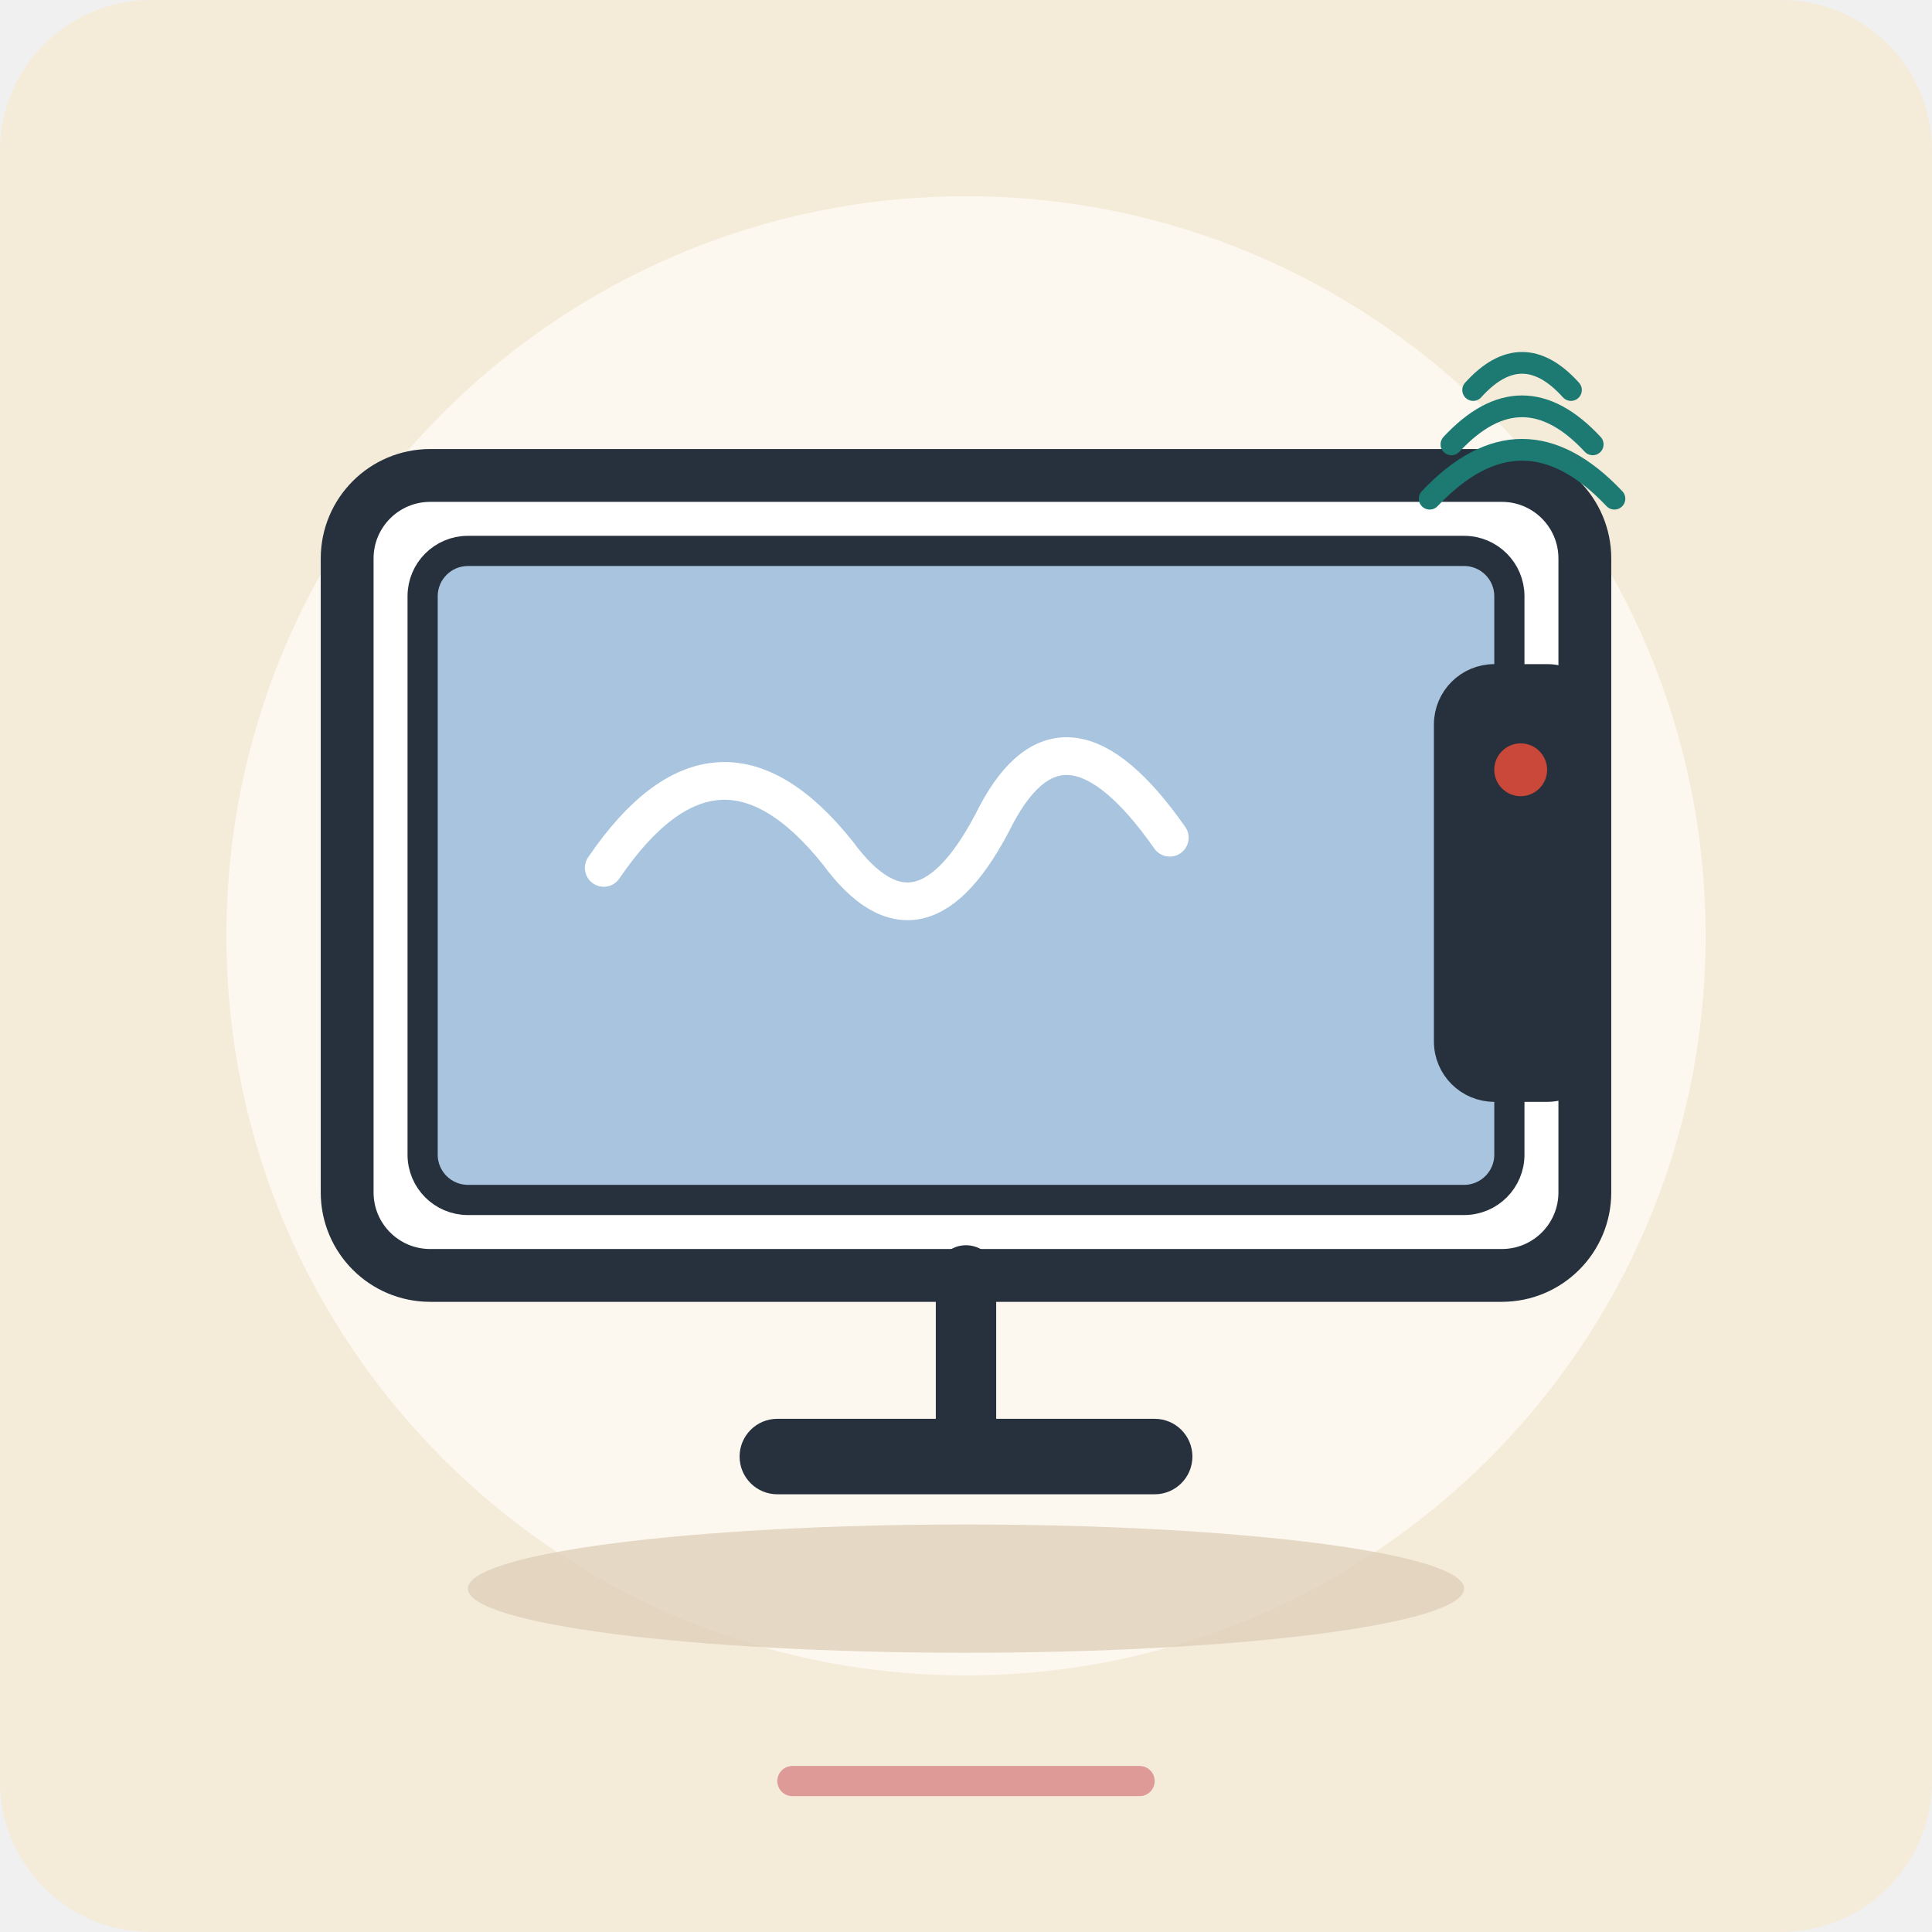
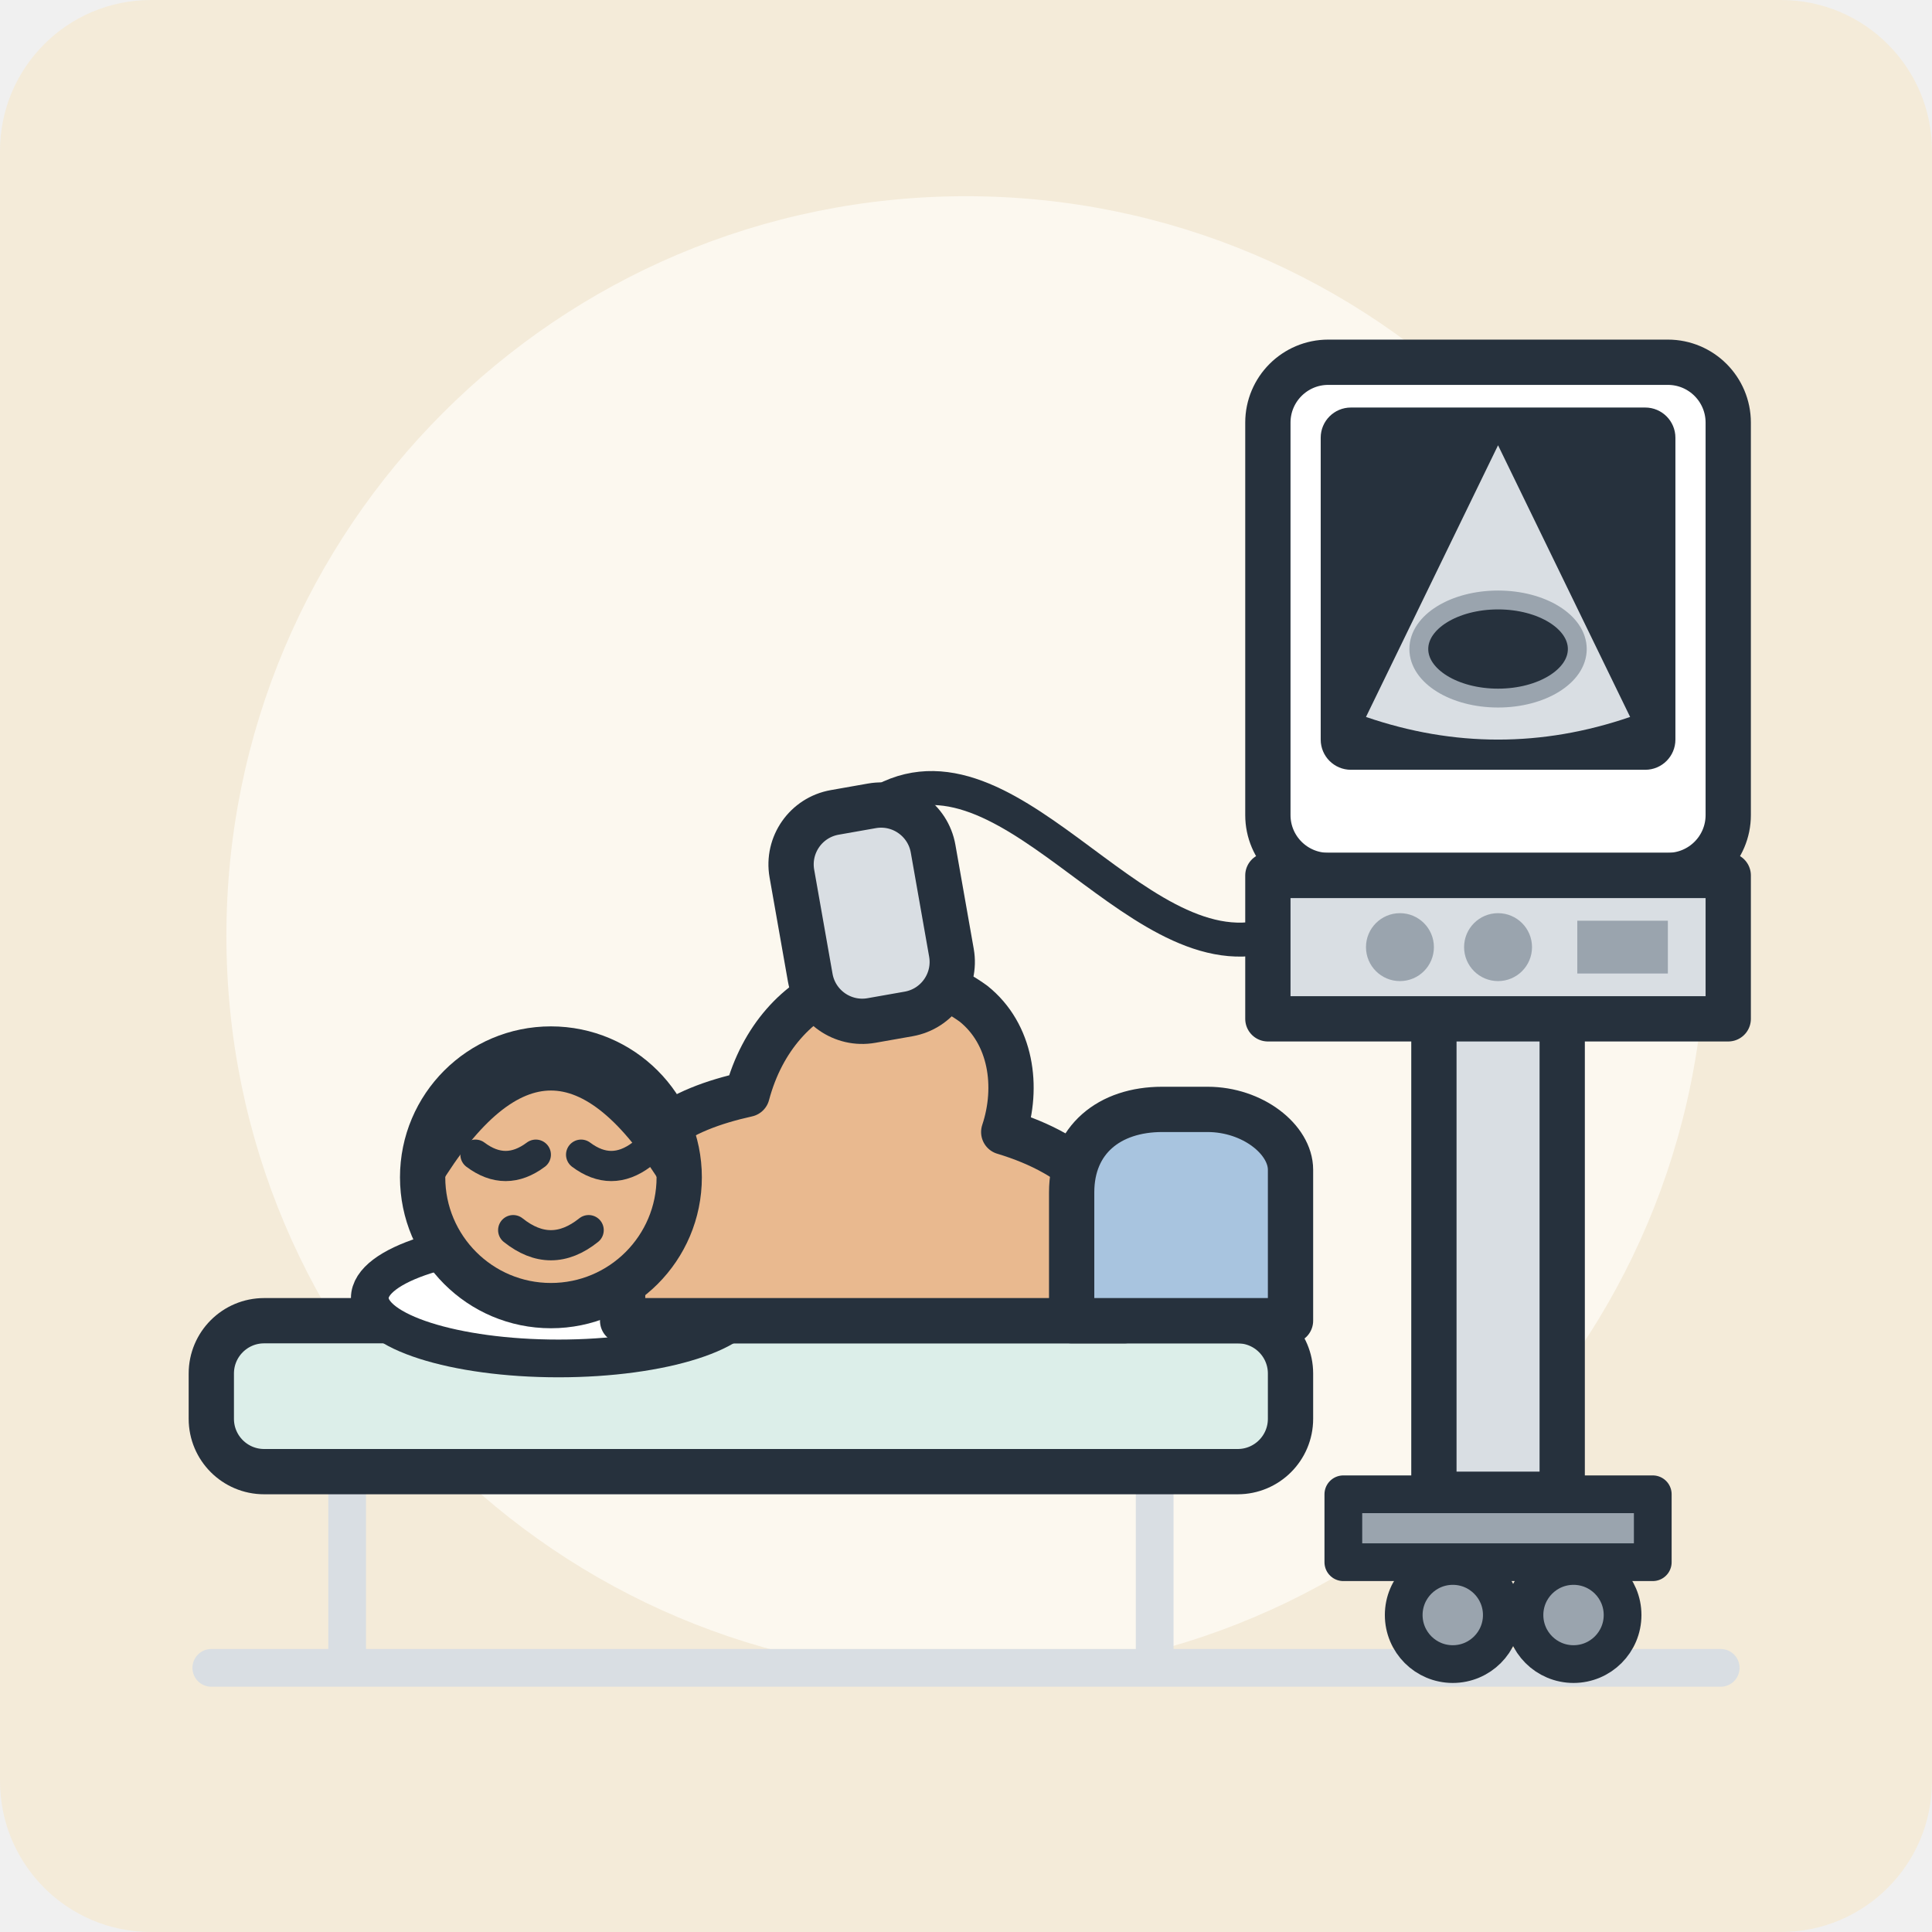
- <svg xmlns="http://www.w3.org/2000/svg" viewBox="0 0 512 512" role="img" aria-label="一台屏幕上面有一个模糊的影子">
+ <svg xmlns="http://www.w3.org/2000/svg" viewBox="0 0 512 512" role="img" aria-label="一位病人躺在病床上露出肚子，一个探头贴在肚子上，探头用线连到右边的彩超机，机器屏幕上显示一块黑白的超声影像">
  <rect width="512" height="512" rx="40" fill="#F4EBD9" />
  <circle cx="256" cy="248" r="196" fill="#FCF8EF" />
-   <ellipse cx="256" cy="421" rx="132" ry="17" fill="#DDCEB7" stroke="none" stroke-width="0" opacity="0.75" />
-   <rect x="92" y="126" width="328" height="212" rx="22" fill="#FFFFFF" stroke="#26313D" stroke-width="14" />
-   <rect x="112" y="146" width="288" height="172" rx="12" fill="#A8C4DF" stroke="#26313D" stroke-width="8" />
-   <path d="M 160 230 q 30 -44 62 -4 q 22 30 42 -10 q 18 -34 46 6" fill="none" stroke="#FFFFFF" stroke-width="10" stroke-linecap="round" stroke-linejoin="round" />
-   <line x1="256" y1="338" x2="256" y2="378" stroke="#26313D" stroke-width="16" stroke-linecap="round" />
-   <rect x="196" y="376" width="120" height="20" rx="10" fill="#26313D" stroke="#26313D" stroke-width="0" />
-   <rect x="384" y="180" width="38" height="108" rx="12" fill="#26313D" stroke="#26313D" stroke-width="8" />
-   <circle cx="403" cy="204" r="7" fill="#C9483A" stroke="none" stroke-width="0" />
-   <g transform="translate(412 112) scale(0.72) translate(-50 -50)">
-     <path d="M 20 38 q 18 -20 36 0" fill="none" stroke="#1D7A72" stroke-width="8" stroke-linecap="round" stroke-linejoin="round" />
-     <path d="M 12 58 q 26 -28 52 0" fill="none" stroke="#1D7A72" stroke-width="8" stroke-linecap="round" stroke-linejoin="round" />
-     <path d="M 4 78 q 34 -36 68 0" fill="none" stroke="#1D7A72" stroke-width="8" stroke-linecap="round" stroke-linejoin="round" />
-   </g>
-   <rect x="206" y="468" width="100" height="8" rx="4" fill="#D98C8C" stroke="none" stroke-width="0" opacity="0.85" />
+   <path d="M 56 442 H 456 M 92 390 v 52 M 306 390 v 52" fill="none" stroke="#D9DEE3" stroke-width="10" stroke-linecap="round" />
+   <rect x="56" y="350" width="286" height="40" rx="14" fill="#DCEEE9" stroke="#26313D" stroke-width="12" />
+   <ellipse cx="148" cy="344" rx="50" ry="16" fill="#FFFFFF" stroke="#26313D" stroke-width="10" />
+   <path d="M 165 350 V 322 C 165 302 180 294 198 290 C 206 260 236 250 258 266 C 268 274 270 288 266 300 C 286 306 298 318 298 334 V 350 Z" fill="#E9B98F" stroke="#26313D" stroke-width="12" stroke-linejoin="round" />
+   <path d="M 284 350 V 316 C 284 302 294 294 308 294 H 320 C 332 294 342 302 342 310 V 350 Z" fill="#A8C4DF" stroke="#26313D" stroke-width="12" stroke-linejoin="round" />
+   <circle cx="146" cy="312" r="34" fill="#E9B98F" stroke="#26313D" stroke-width="12" />
+   <path d="M 112 312 a 34 34 0 0 1 68 0 q -17 -28 -34 -28 q -17 0 -34 28 Z" fill="#B9B2AA" stroke="#26313D" stroke-width="10" stroke-linejoin="round" />
+   <path d="M 126 306 q 8 6 16 0 M 154 306 q 8 6 16 0 M 136 326 q 10 8 20 0" fill="none" stroke="#26313D" stroke-width="8" stroke-linecap="round" />
+   <rect x="212" y="214" width="38" height="56" rx="14" fill="#D9DEE3" stroke="#26313D" stroke-width="12" transform="rotate(-10 231 242)" />
+   <path d="M 231 214 C 266 190 300 258 336 248" fill="none" stroke="#26313D" stroke-width="9" stroke-linecap="round" />
+   <rect x="336" y="96" width="122" height="136" rx="16" fill="#FFFFFF" stroke="#26313D" stroke-width="12" />
+   <rect x="350" y="108" width="94" height="96" rx="8" fill="#26313D" stroke="none" />
+   <path d="M 397 118 L 362 190 Q 397 202 432 190 Z" fill="#D9DEE3" stroke="none" />
+   <ellipse cx="397" cy="172" rx="21" ry="13" fill="#26313D" stroke="#9AA4AE" stroke-width="5" />
+   <path d="M 336 232 h 122 v 38 h -122 z M 380 270 h 34 v 126 h -34 z" fill="#D9DEE3" stroke="#26313D" stroke-width="12" stroke-linejoin="round" />
+   <path d="M 362 251 a 9 9 0 1 0 18 0 a 9 9 0 1 0 -18 0 M 388 251 a 9 9 0 1 0 18 0 a 9 9 0 1 0 -18 0 M 418 244 h 24 v 14 h -24 z" fill="#9AA4AE" stroke="none" />
+   <path d="M 356 396 h 82 v 18 h -82 z M 372 428 a 13 13 0 1 0 26 0 a 13 13 0 1 0 -26 0 M 404 428 a 13 13 0 1 0 26 0 a 13 13 0 1 0 -26 0" fill="#9AA4AE" stroke="#26313D" stroke-width="10" stroke-linejoin="round" />
</svg>
